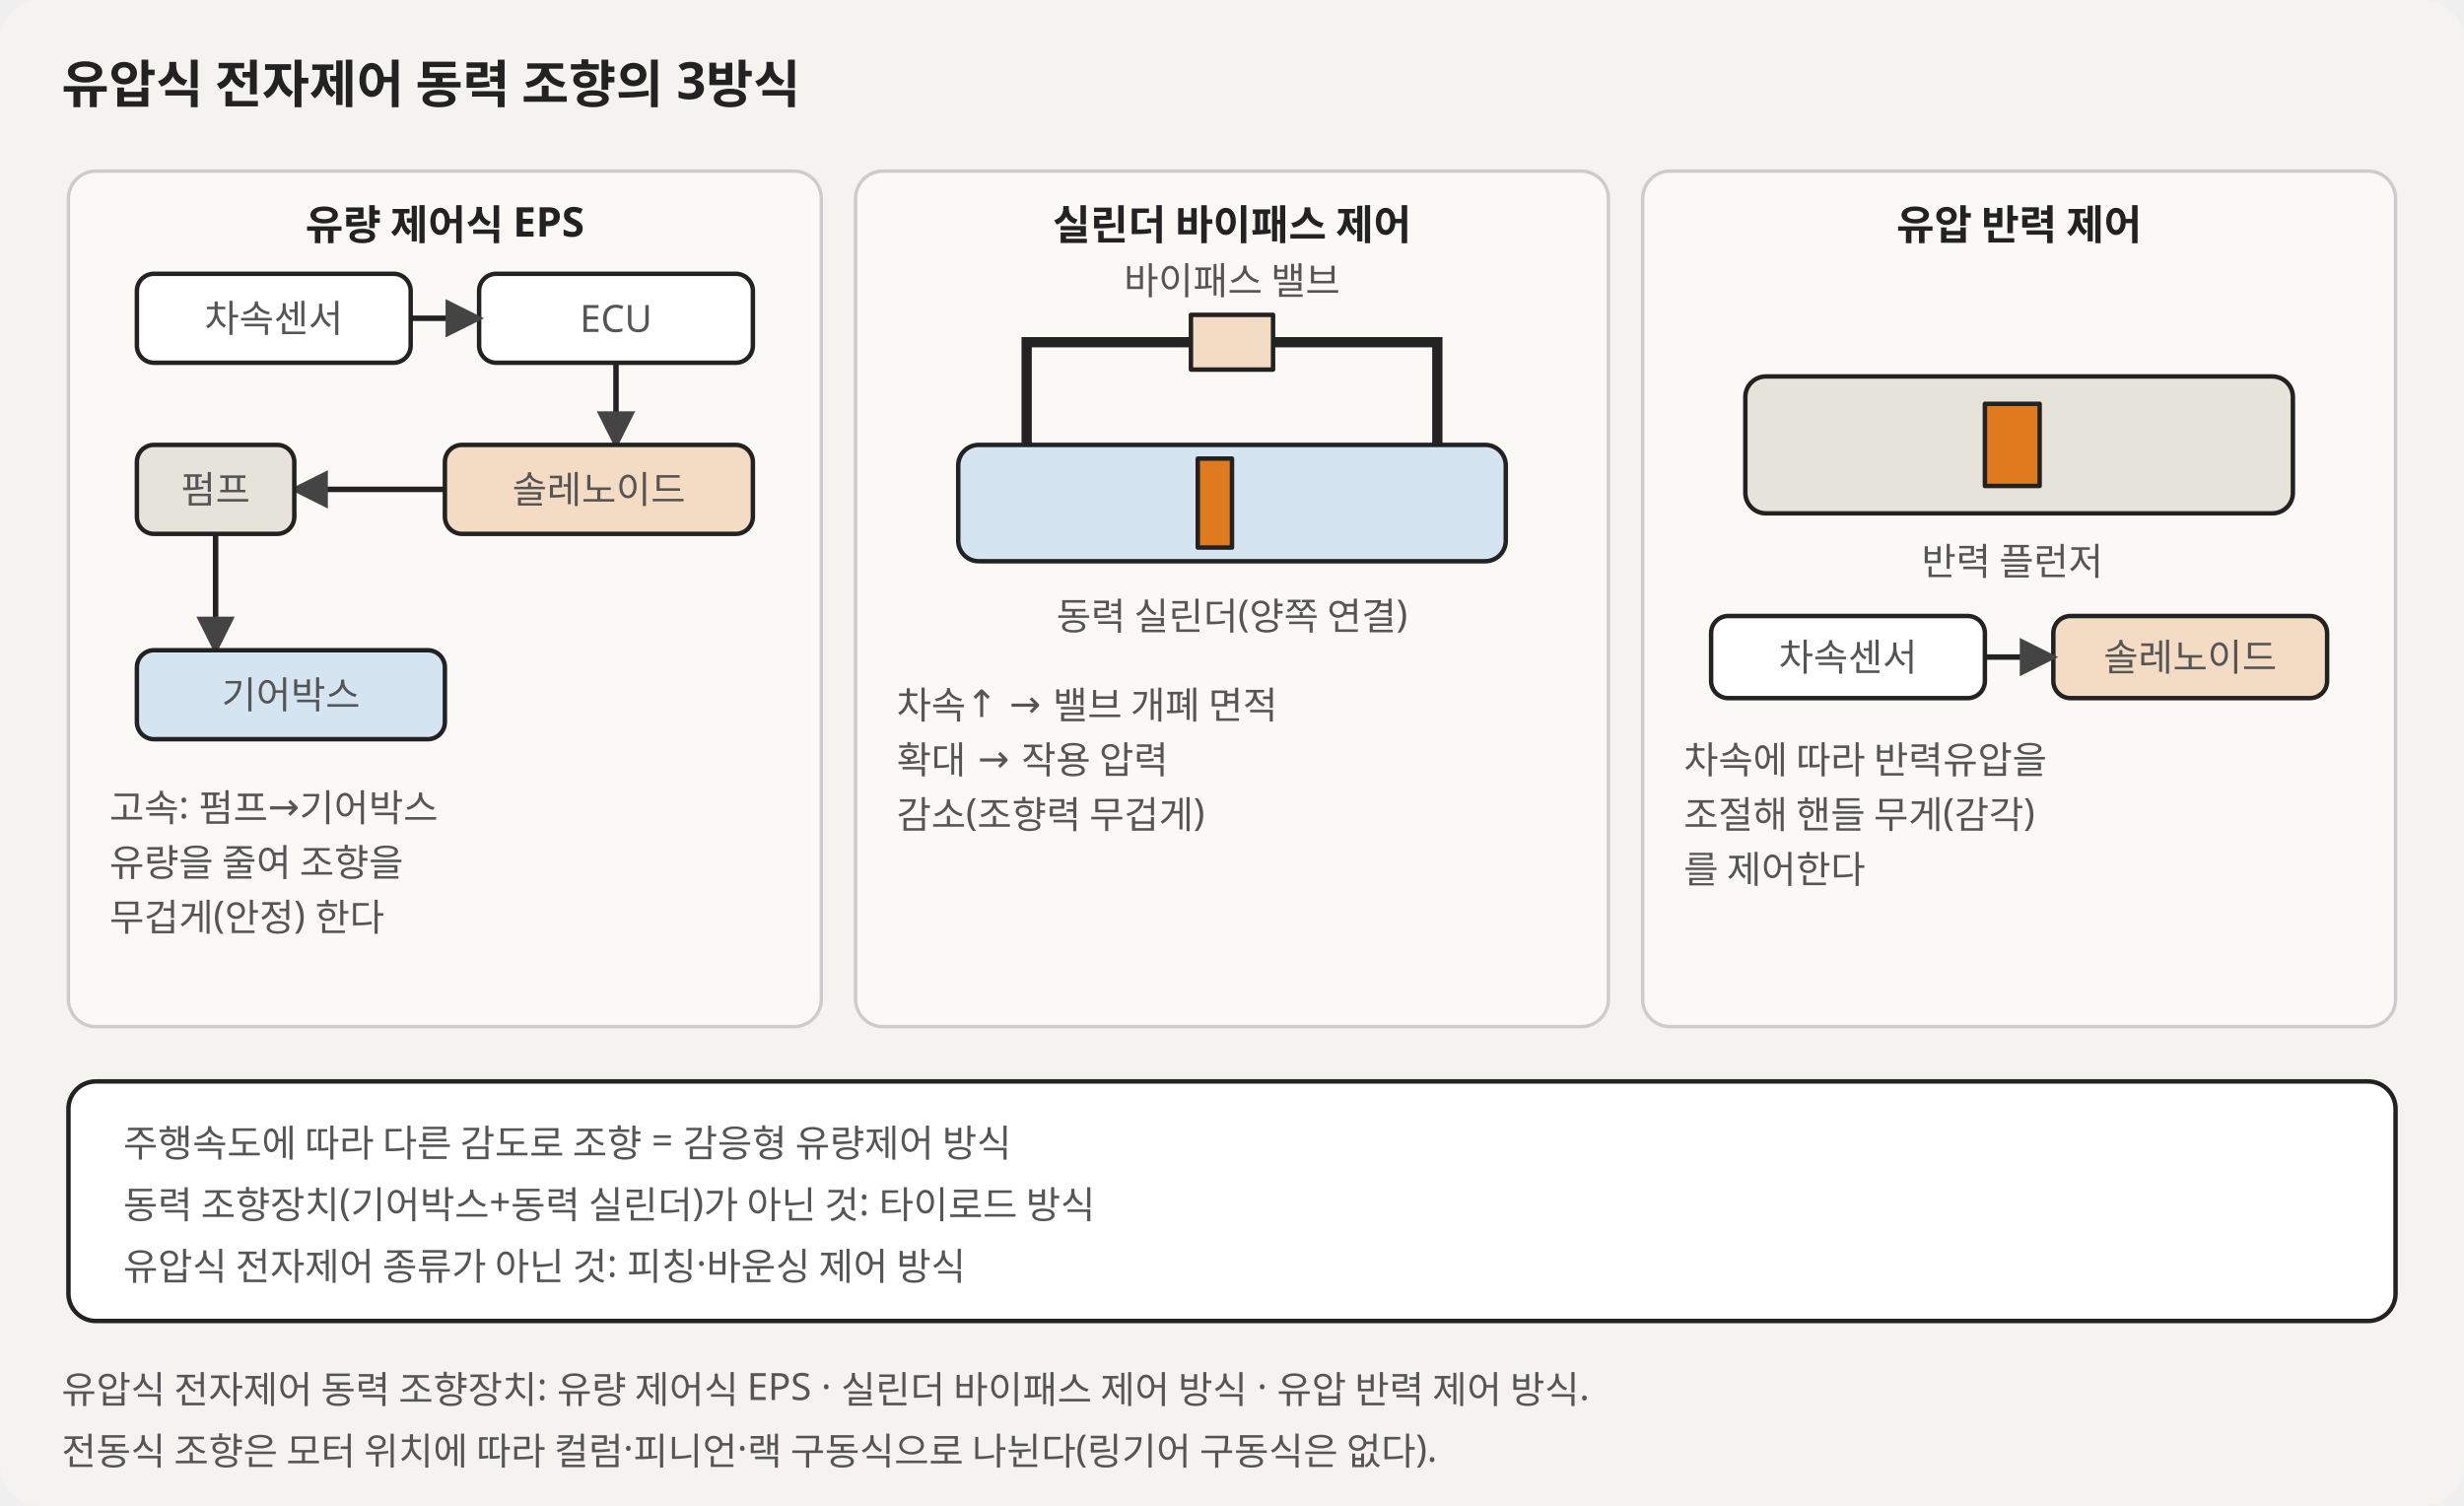
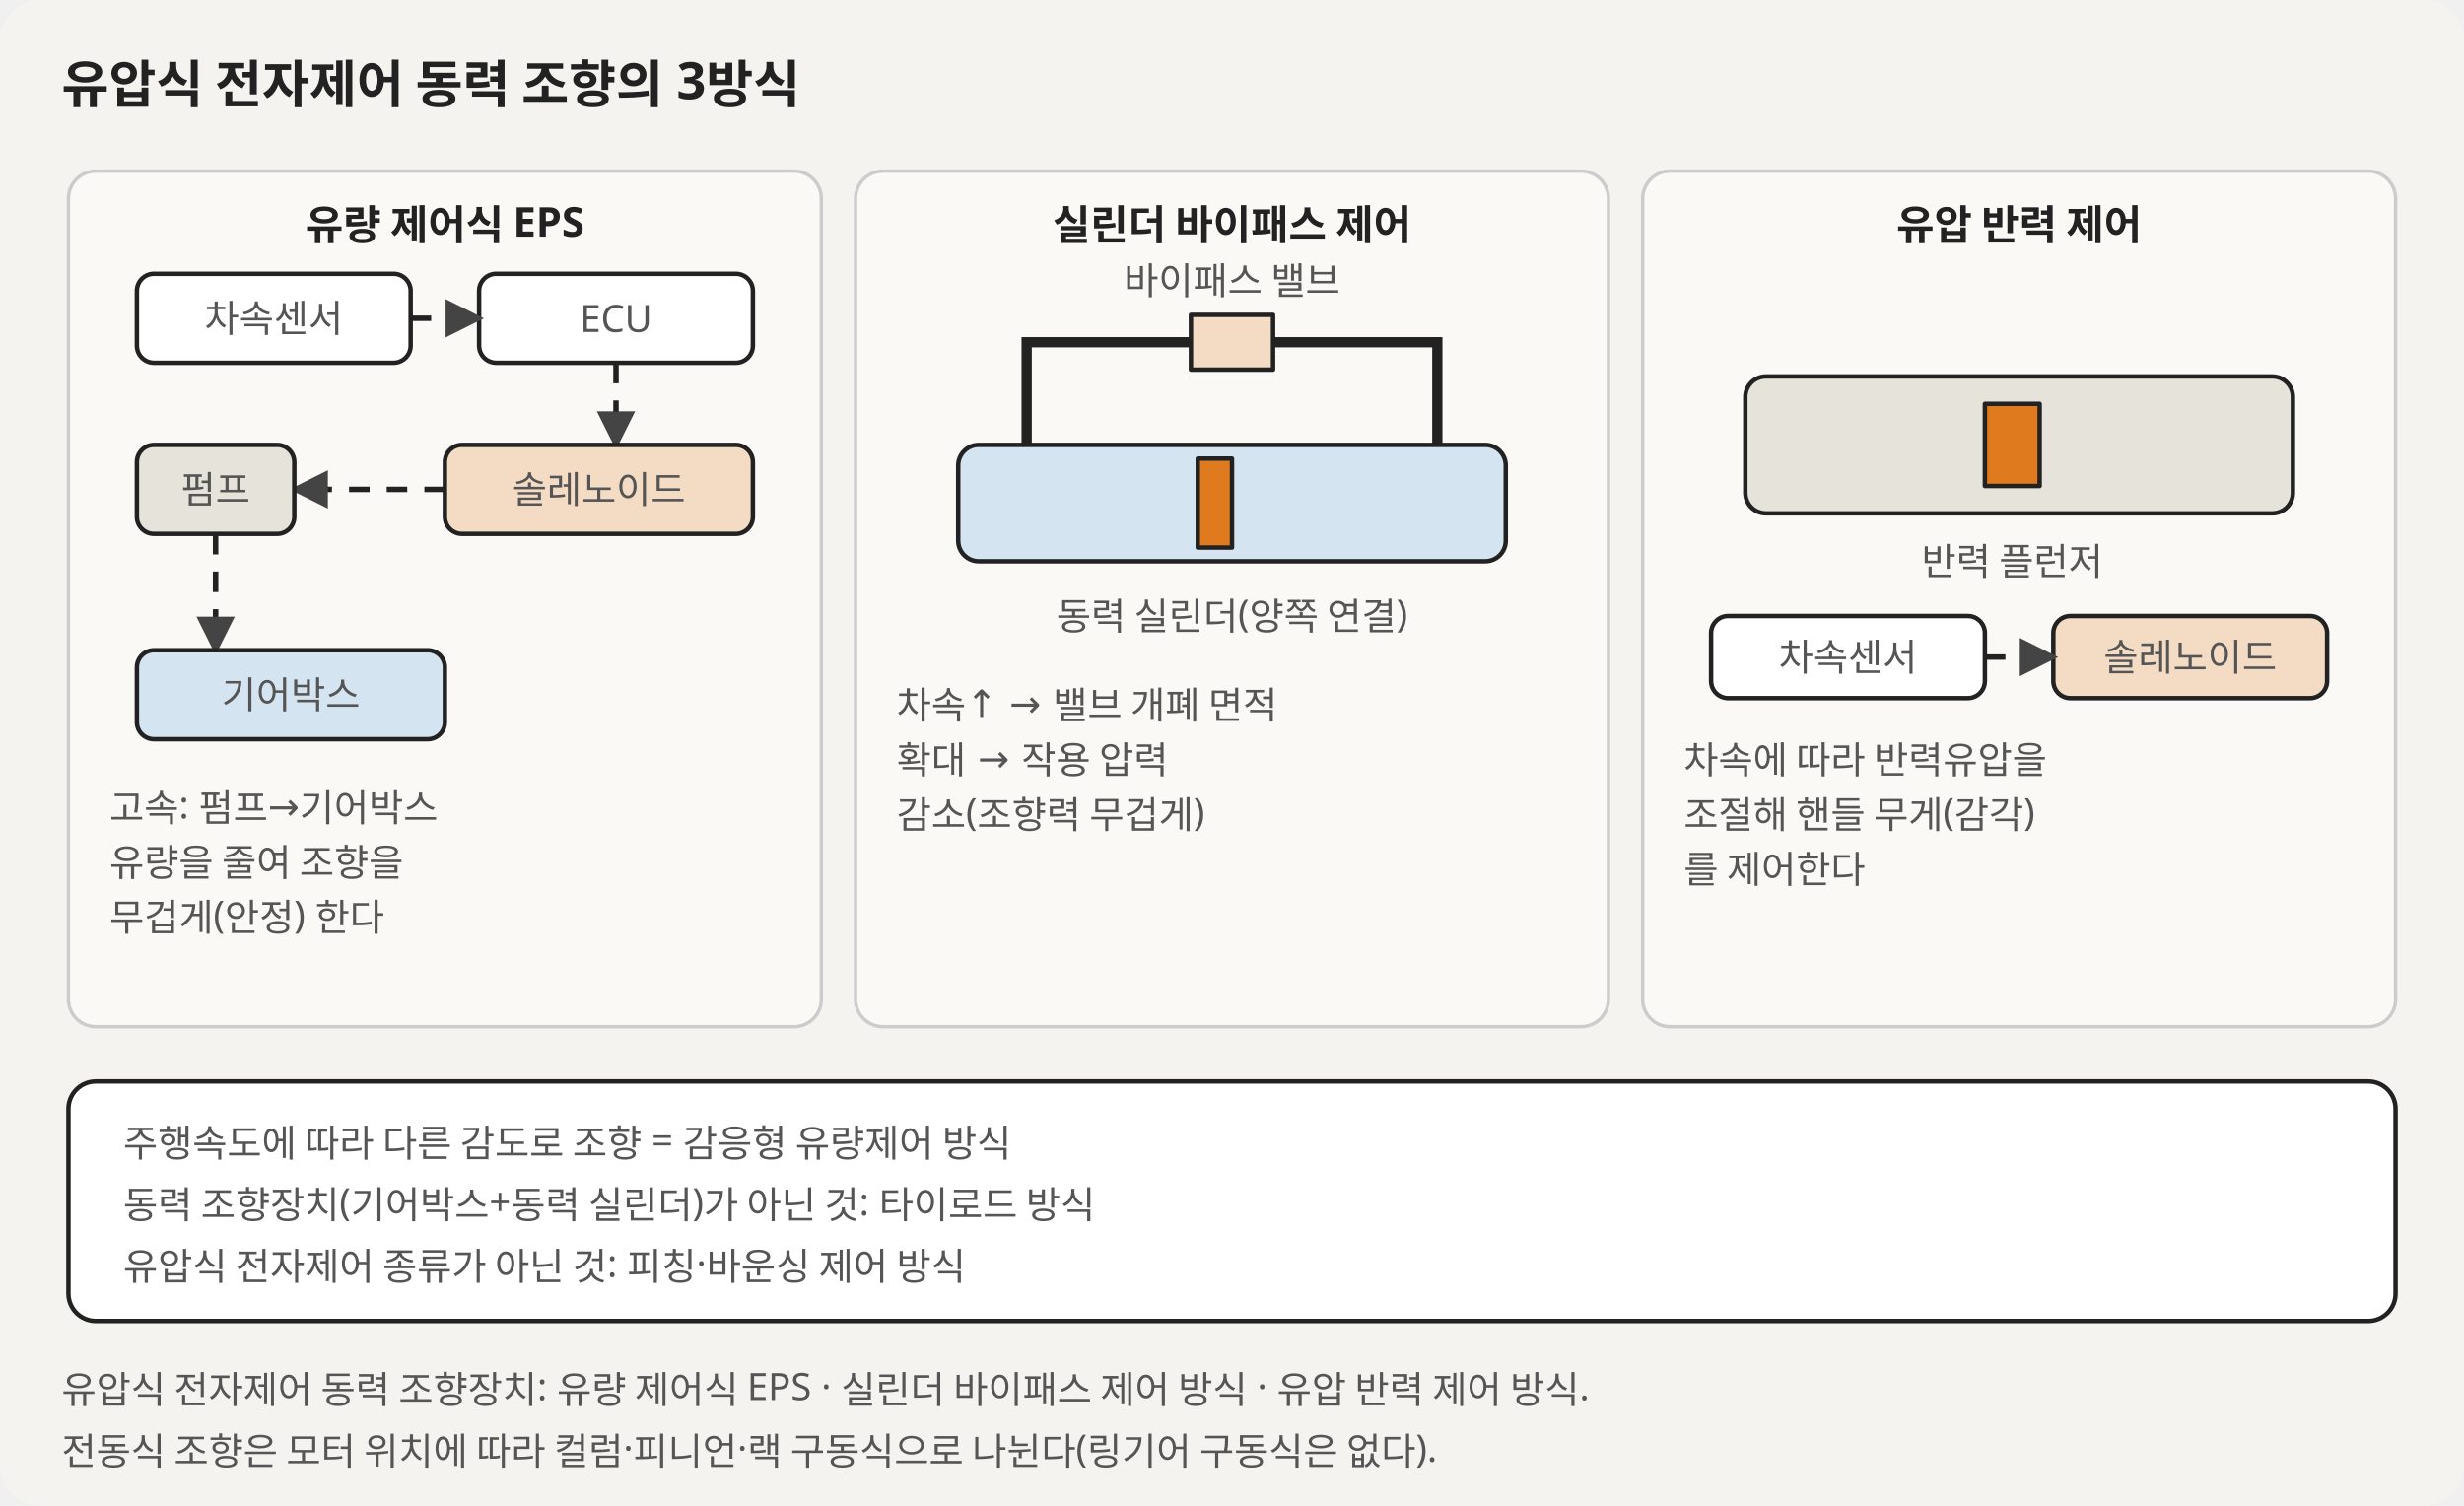
<svg xmlns="http://www.w3.org/2000/svg" viewBox="0 0 720 440" width="720" height="440" role="img" aria-label="유량 제어식, 실린더 바이패스, 유압 반력 제어 방식의 구성">
  <style>
text{font:12px "Apple SD Gothic Neo","Malgun Gothic","Noto Sans KR",sans-serif;fill:#222}
.t{font-size:15px;font-weight:700}.n{font-size:11px;fill:#555}
.l{stroke:#444;stroke-width:.8;fill:none}.d{fill:#444}
.o{stroke:#222;stroke-width:1.3;stroke-linejoin:round}
.k{stroke:#222;stroke-width:1;fill:none}
+ .fa{stroke-dasharray:6 5;animation:fa 1s linear infinite}@keyframes fa{to{stroke-dashoffset:-11}}@media (prefers-reduced-motion:reduce){.fl,.fa{animation:none}}
</style>
  <defs>
    <marker id="a" viewBox="0 0 8 8" refX="7" refY="4" markerWidth="7" markerHeight="7" orient="auto">
      <path d="M0,0L8,4L0,8Z" fill="#444" />
    </marker>
    <marker id="r" viewBox="0 0 8 8" refX="7" refY="4" markerWidth="7" markerHeight="7" orient="auto">
      <path d="M0,0L8,4L0,8Z" fill="#c1121f" />
    </marker>
  </defs>
  <rect width="720" height="440" rx="12" fill="#F4F3EF" />
  <text class="t" x="18" y="30">유압식 전자제어 동력 조향의 3방식</text>
  <rect x="20" y="50" width="220" height="250" rx="8" fill="#faf9f5" stroke="#ccc" />
  <text x="130.0" y="70" text-anchor="middle" style="font-weight:700;fill:#222">유량 제어식 EPS</text>
  <rect x="250" y="50" width="220" height="250" rx="8" fill="#faf9f5" stroke="#ccc" />
  <text x="360.0" y="70" text-anchor="middle" style="font-weight:700;fill:#222">실린더 바이패스 제어</text>
  <rect x="480" y="50" width="220" height="250" rx="8" fill="#faf9f5" stroke="#ccc" />
  <text x="590.0" y="70" text-anchor="middle" style="font-weight:700;fill:#222">유압 반력 제어</text>
  <rect class="o" x="40" y="80" width="80" height="26" fill="#fff" rx="5" />
  <text class="n" x="80.0" y="97.0" text-anchor="middle">차속센서</text>
  <rect class="o" x="140" y="80" width="80" height="26" fill="#fff" rx="5" />
  <text class="n" x="180.0" y="97.0" text-anchor="middle">ECU</text>
-   <path d="M120,93H140" stroke="#222" stroke-width="1.6" marker-end="url(#a)" fill="none" />
-   <path d="M180,106V130" stroke="#222" stroke-width="1.6" marker-end="url(#a)" fill="none" />
+   <path class="fa" d="M120,93H140" stroke="#222" stroke-width="1.6" marker-end="url(#a)" fill="none" />
+   <path class="fa" d="M180,106V130" stroke="#222" stroke-width="1.6" marker-end="url(#a)" fill="none" />
  <rect class="o" x="130" y="130" width="90" height="26" fill="#f3dcc3" rx="5" />
  <text class="n" x="175.0" y="147.0" text-anchor="middle">솔레노이드</text>
-   <path d="M130,143H86" stroke="#222" stroke-width="1.6" marker-end="url(#a)" fill="none" />
+   <path class="fa" d="M130,143H86" stroke="#222" stroke-width="1.6" marker-end="url(#a)" fill="none" />
  <rect class="o" x="40" y="130" width="46" height="26" fill="#e6e4da" rx="5" />
  <text class="n" x="63.0" y="147.0" text-anchor="middle">펌프</text>
-   <path d="M63,156V190" stroke="#222" stroke-width="1.6" marker-end="url(#a)" fill="none" />
+   <path class="fa" d="M63,156V190" stroke="#222" stroke-width="1.6" marker-end="url(#a)" fill="none" />
  <rect class="o" x="40" y="190" width="90" height="26" fill="#d4e4f1" rx="5" />
  <text class="n" x="85.0" y="207.0" text-anchor="middle">기어박스</text>
  <text class="n" x="32" y="240" text-anchor="start">고속: 펌프→기어박스</text>
  <text class="n" x="32" y="256" text-anchor="start">유량을 줄여 조향을</text>
  <text class="n" x="32" y="272" text-anchor="start">무겁게(안정) 한다</text>
  <rect class="o" x="280" y="130" width="160" height="34" fill="#d4e4f1" rx="6" />
  <rect class="o" x="350" y="134" width="10" height="26" fill="#e07a1f" />
  <path d="M300,130V100H420V130" fill="none" stroke="#222" stroke-width="3" />
  <rect class="o" x="348" y="92" width="24" height="16" fill="#f3dcc3" />
  <text class="n" x="360" y="86" text-anchor="middle">바이패스 밸브</text>
  <text class="n" x="360" y="184" text-anchor="middle">동력 실린더(양쪽 연결)</text>
  <text class="n" x="262" y="210" text-anchor="start">차속↑ → 밸브 개폐 면적</text>
  <text class="n" x="262" y="226" text-anchor="start">확대 → 작용 압력</text>
  <text class="n" x="262" y="242" text-anchor="start">감소(조향력 무겁게)</text>
  <rect class="o" x="510" y="110" width="160" height="40" fill="#e6e4da" rx="6" />
  <rect class="o" x="580" y="118" width="16" height="24" fill="#e07a1f" />
  <text class="n" x="588" y="168" text-anchor="middle">반력 플런저</text>
  <rect class="o" x="500" y="180" width="80" height="24" fill="#fff" rx="5" />
  <text class="n" x="540.0" y="196.0" text-anchor="middle">차속센서</text>
  <rect class="o" x="600" y="180" width="80" height="24" fill="#f3dcc3" rx="5" />
  <text class="n" x="640.0" y="196.0" text-anchor="middle">솔레노이드</text>
-   <path d="M580,192H600" stroke="#222" stroke-width="1.6" marker-end="url(#a)" fill="none" />
+   <path class="fa" d="M580,192H600" stroke="#222" stroke-width="1.6" marker-end="url(#a)" fill="none" />
  <text class="n" x="492" y="226" text-anchor="start">차속에 따라 반력유압을</text>
  <text class="n" x="492" y="242" text-anchor="start">조절해 핸들 무게(감각)</text>
  <text class="n" x="492" y="258" text-anchor="start">를 제어한다</text>
  <rect class="o" x="20" y="316" width="680" height="70" fill="#fff" rx="8" />
  <text class="n" x="36" y="338" text-anchor="start">주행속도에 따라 다른 감도로 조향 = 감응형 유량제어 방식</text>
  <text class="n" x="36" y="356" text-anchor="start">동력 조향장치(기어박스+동력 실린더)가 아닌 것: 타이로드 방식</text>
  <text class="n" x="36" y="374" text-anchor="start">유압식 전자제어 종류가 아닌 것: 피칭·바운싱 제어 방식</text>
  <text class="n" x="18" y="410">유압식 전자제어 동력 조향장치: 유량 제어식 EPS · 실린더 바이패스 제어 방식 · 유압 반력 제어 방식.</text>
  <text class="n" x="18" y="428">전동식 조향은 모터 위치에 따라 컬럼·피니언·랙 구동식으로 나뉜다(링기어 구동식은 없다).</text>
</svg>
